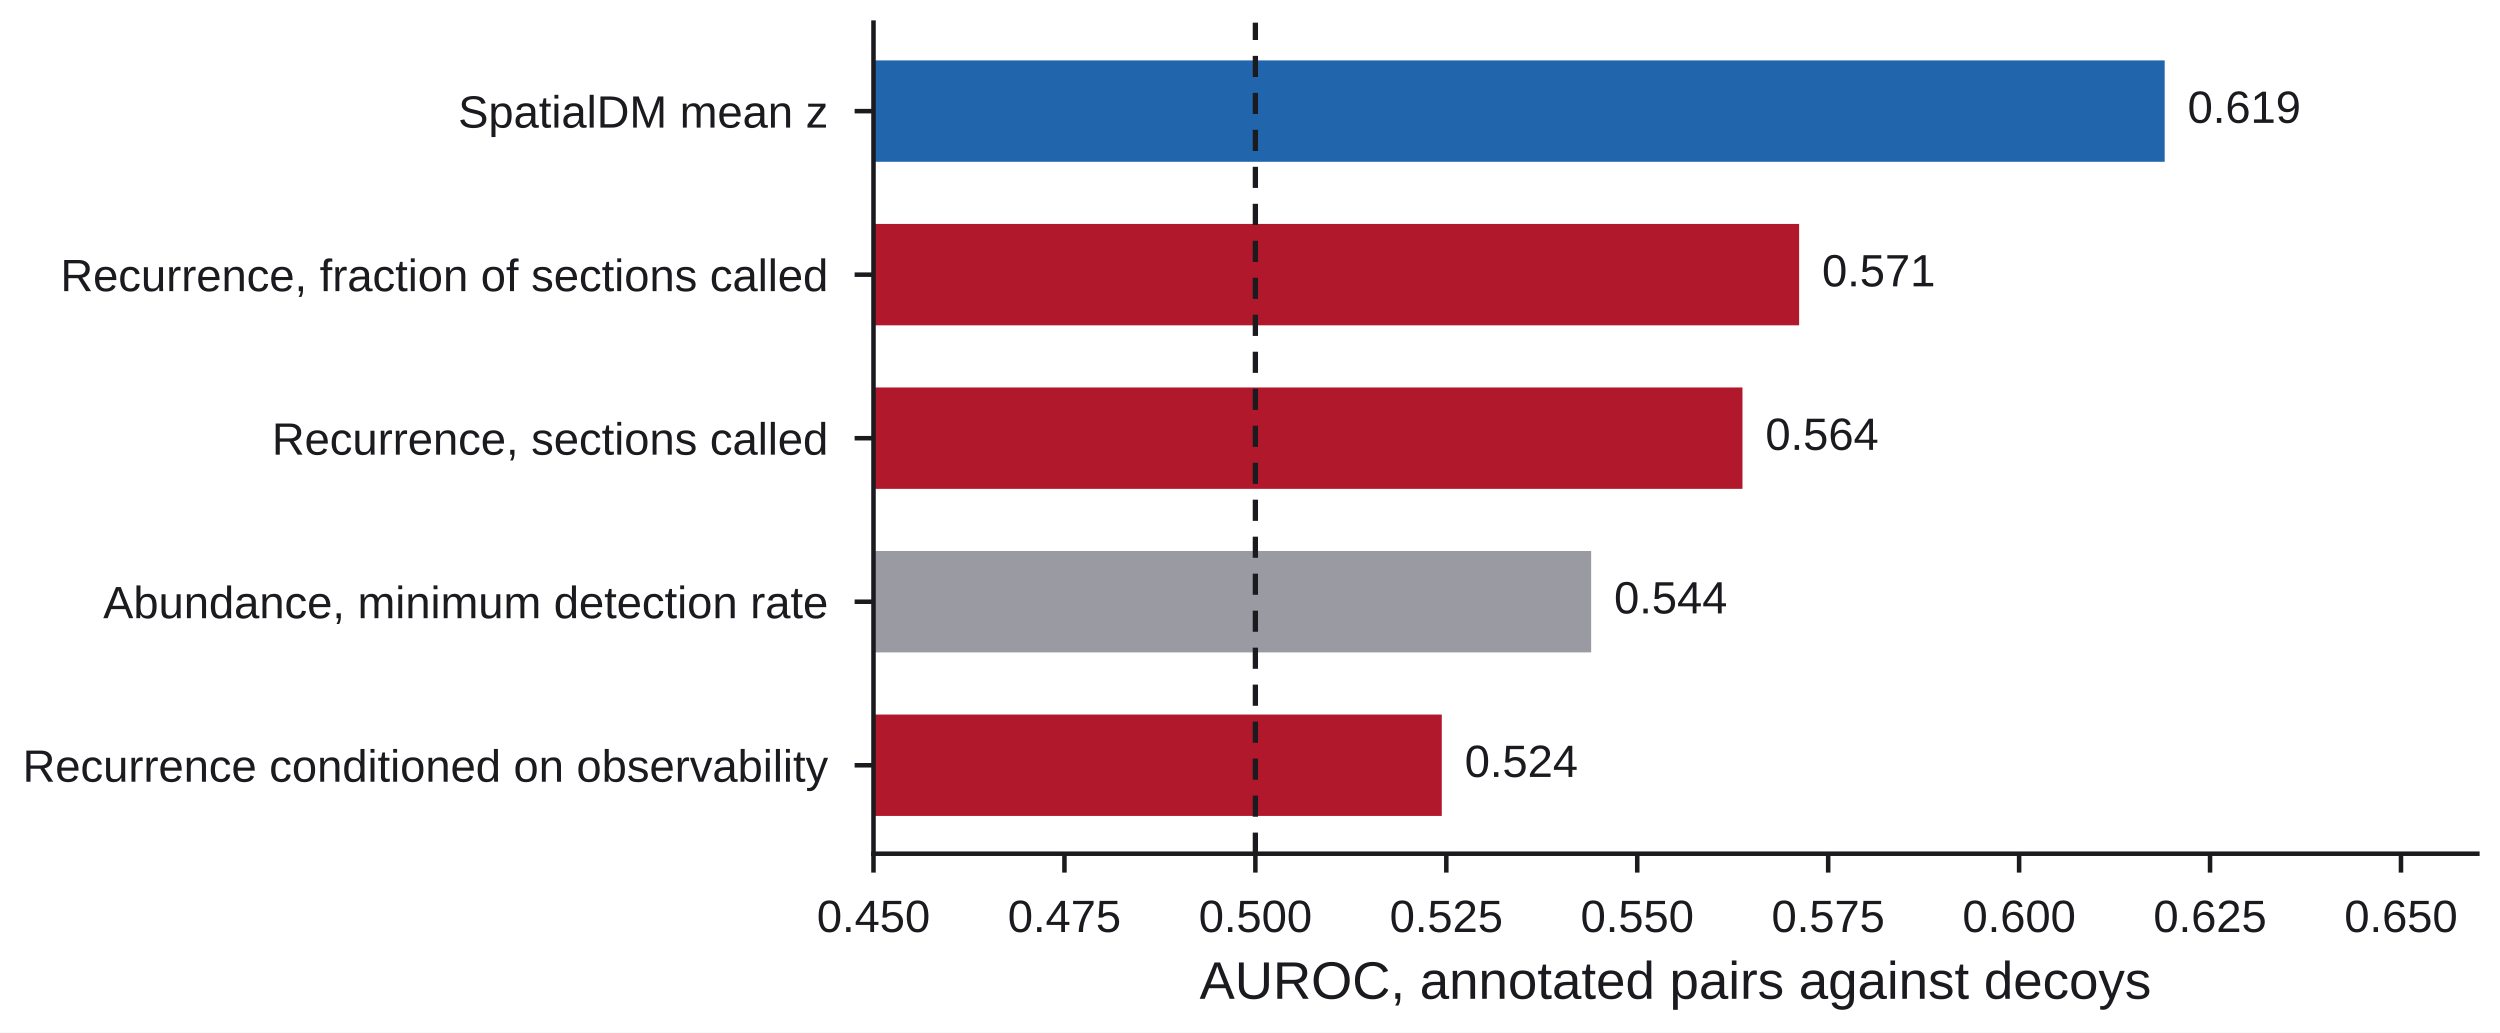
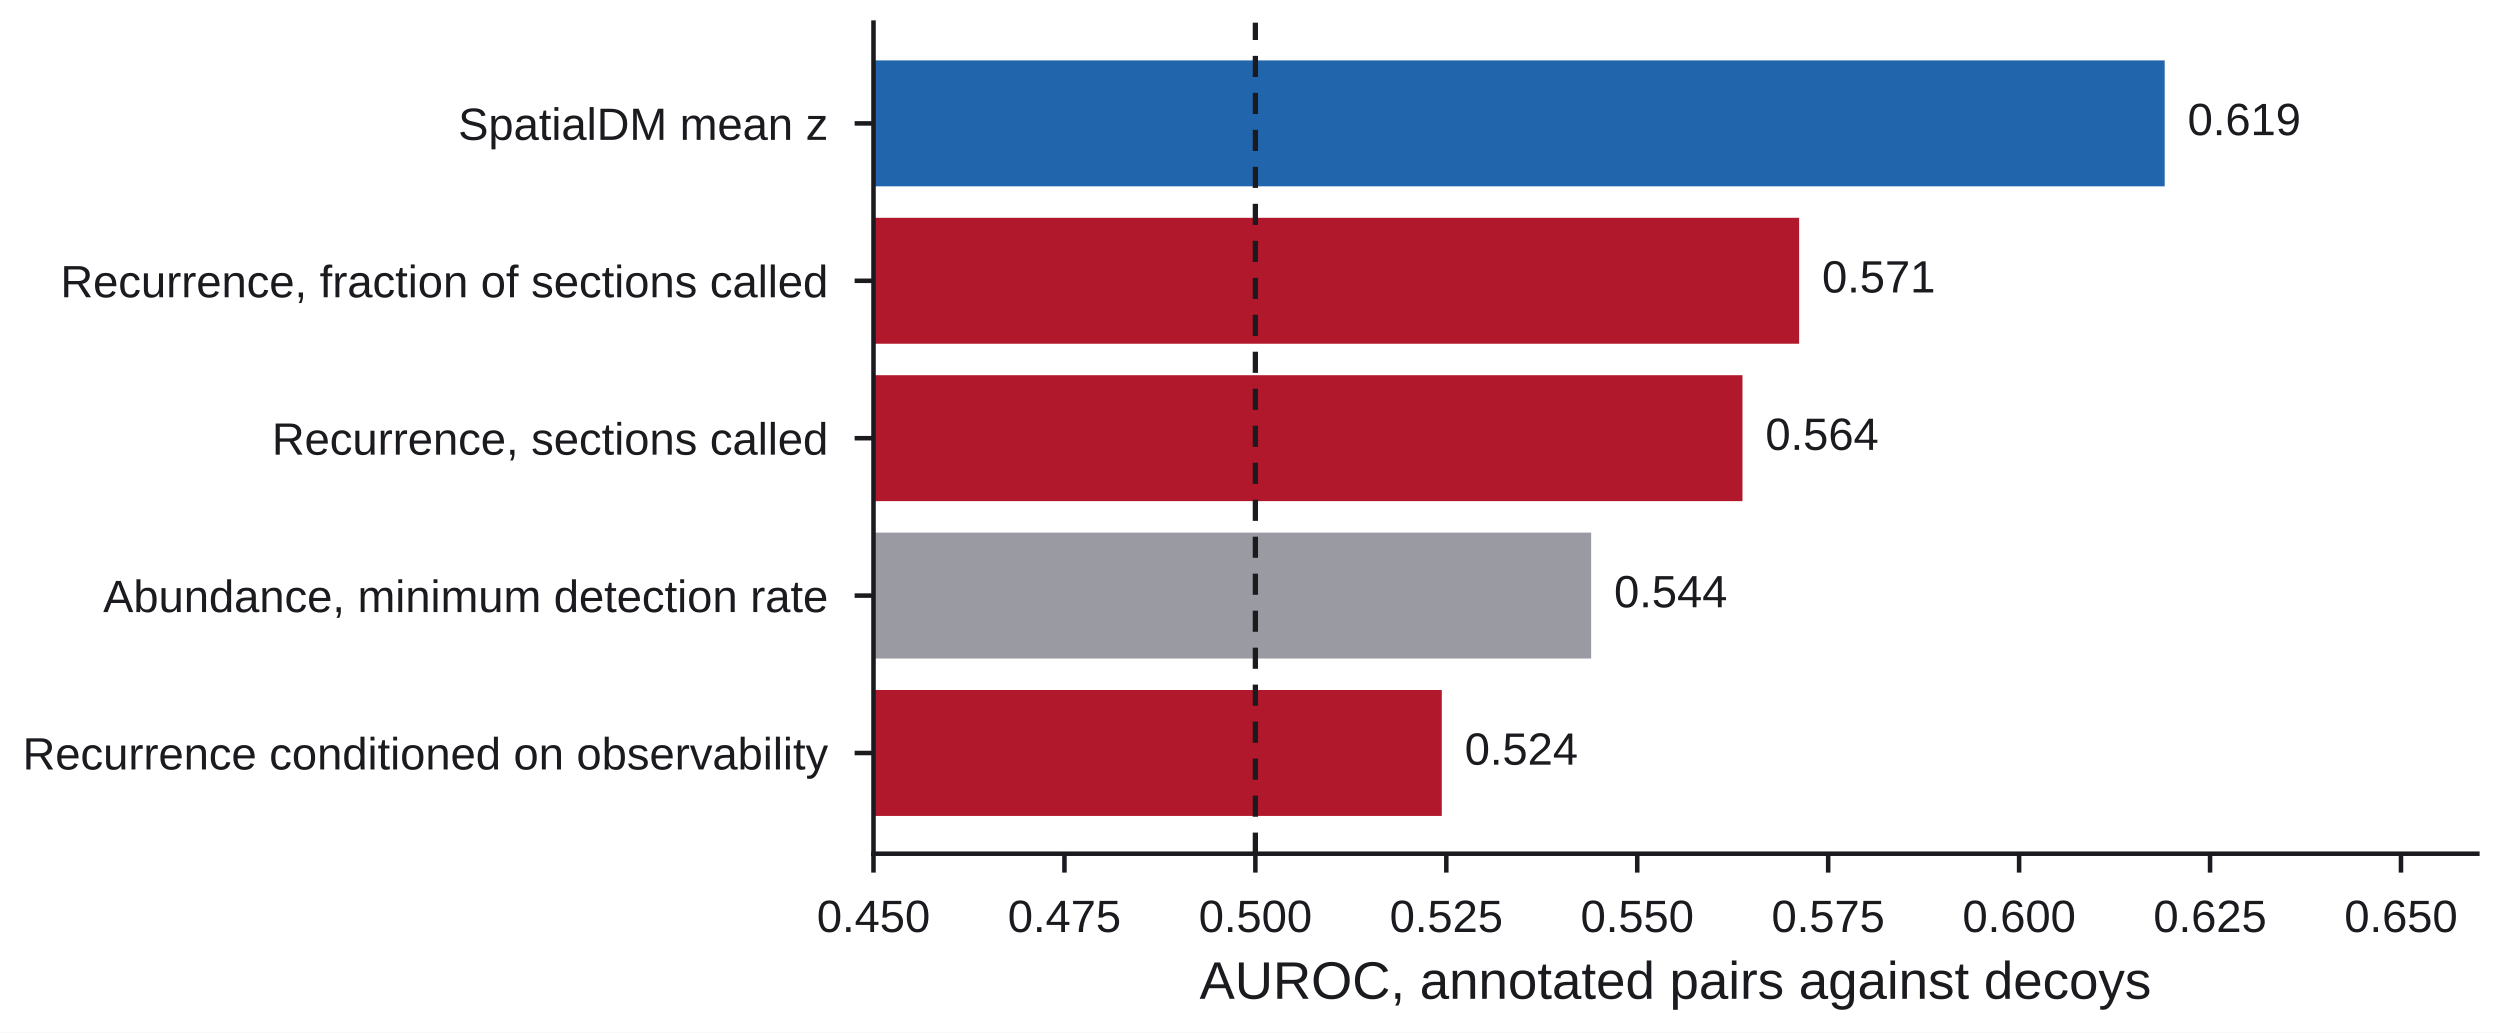
<svg xmlns="http://www.w3.org/2000/svg" xmlns:xlink="http://www.w3.org/1999/xlink" width="331.2pt" height="136.8pt" viewBox="0 0 331.2 136.8" version="1.1">
  <defs>
    <style type="text/css">*{stroke-linejoin: round; stroke-linecap: butt}</style>
  </defs>
  <g id="figure_1">
    <g id="patch_1">
      <path d="M 0 136.8  L 331.2 136.8  L 331.2 0  L 0 0  z " style="fill: #ffffff" />
    </g>
    <g id="axes_1">
      <g id="patch_2">
        <path d="M 115.721 113.1  L 328.2 113.1  L 328.2 3  L 115.721 3  z " style="fill: #ffffff" />
      </g>
      <g id="patch_3">
-         <path d="M -339.589 108.095  L 191.008 108.095  L 191.008 94.663  L -339.589 94.663  z " clip-path="url(#p2868cd3c6f)" style="fill: #b2182b" />
+         <path d="M -339.589 108.095  L 191.008 108.095  L 191.008 91.413  L -339.589 91.413  z " clip-path="url(#pa7f3efceca)" style="fill: #b2182b" />
      </g>
      <g id="patch_4">
-         <path d="M -339.589 86.43  L 210.796 86.43  L 210.796 72.998  L -339.589 72.998  z " clip-path="url(#p2868cd3c6f)" style="fill: #9a9aa2" />
+         <path d="M -339.589 87.243  L 210.796 87.243  L 210.796 70.561  L -339.589 70.561  z " clip-path="url(#pa7f3efceca)" style="fill: #9a9aa2" />
      </g>
      <g id="patch_5">
-         <path d="M -339.589 64.766  L 230.843 64.766  L 230.843 51.334  L -339.589 51.334  z " clip-path="url(#p2868cd3c6f)" style="fill: #b2182b" />
+         <path d="M -339.589 66.391  L 230.843 66.391  L 230.843 49.709  L -339.589 49.709  z " clip-path="url(#pa7f3efceca)" style="fill: #b2182b" />
      </g>
      <g id="patch_6">
-         <path d="M -339.589 43.101  L 238.347 43.101  L 238.347 29.669  L -339.589 29.669  z " clip-path="url(#p2868cd3c6f)" style="fill: #b2182b" />
+         <path d="M -339.589 45.539  L 238.347 45.539  L 238.347 28.857  L -339.589 28.857  z " clip-path="url(#pa7f3efceca)" style="fill: #b2182b" />
      </g>
      <g id="patch_7">
-         <path d="M -339.589 21.437  L 286.778 21.437  L 286.778 8.005  L -339.589 8.005  z " clip-path="url(#p2868cd3c6f)" style="fill: #2166ac" />
+         <path d="M -339.589 24.686  L 286.778 24.686  L 286.778 8.005  L -339.589 8.005  z " clip-path="url(#pa7f3efceca)" style="fill: #2166ac" />
      </g>
      <g id="matplotlib.axis_1">
        <g id="xtick_1">
          <g id="line2d_1">
            <defs>
-               <path id="mfeb19fa4f8" d="M 0 0  L 0 2.5  " style="stroke: #1a1a1f; stroke-width: 0.6" />
+               <path id="m7ab9612fcc" d="M 0 0  L 0 2.5  " style="stroke: #1a1a1f; stroke-width: 0.6" />
            </defs>
            <g>
-               <use xlink:href="#mfeb19fa4f8" x="115.721" y="113.1" style="fill: #1a1a1f; stroke: #1a1a1f; stroke-width: 0.6" />
+               <use xlink:href="#m7ab9612fcc" x="115.721" y="113.1" style="fill: #1a1a1f; stroke: #1a1a1f; stroke-width: 0.6" />
            </g>
          </g>
          <g id="text_1">
            <text style="font-size: 6px; font-family: 'Liberation Sans', 'Arial', 'Helvetica', 'DejaVu Sans', sans-serif; text-anchor: middle; fill: #1a1a1f" x="115.721" y="123.468" transform="rotate(-0 115.7215 123.4677)">0.450</text>
          </g>
        </g>
        <g id="xtick_2">
          <g id="line2d_2">
            <g>
-               <use xlink:href="#mfeb19fa4f8" x="141.017" y="113.1" style="fill: #1a1a1f; stroke: #1a1a1f; stroke-width: 0.6" />
+               <use xlink:href="#m7ab9612fcc" x="141.017" y="113.1" style="fill: #1a1a1f; stroke: #1a1a1f; stroke-width: 0.6" />
            </g>
          </g>
          <g id="text_2">
            <text style="font-size: 6px; font-family: 'Liberation Sans', 'Arial', 'Helvetica', 'DejaVu Sans', sans-serif; text-anchor: middle; fill: #1a1a1f" x="141.017" y="123.468" transform="rotate(-0 141.0165 123.4677)">0.475</text>
          </g>
        </g>
        <g id="xtick_3">
          <g id="line2d_3">
            <g>
-               <use xlink:href="#mfeb19fa4f8" x="166.312" y="113.1" style="fill: #1a1a1f; stroke: #1a1a1f; stroke-width: 0.6" />
+               <use xlink:href="#m7ab9612fcc" x="166.312" y="113.1" style="fill: #1a1a1f; stroke: #1a1a1f; stroke-width: 0.6" />
            </g>
          </g>
          <g id="text_3">
            <text style="font-size: 6px; font-family: 'Liberation Sans', 'Arial', 'Helvetica', 'DejaVu Sans', sans-serif; text-anchor: middle; fill: #1a1a1f" x="166.312" y="123.468" transform="rotate(-0 166.3116 123.4677)">0.500</text>
          </g>
        </g>
        <g id="xtick_4">
          <g id="line2d_4">
            <g>
-               <use xlink:href="#mfeb19fa4f8" x="191.607" y="113.1" style="fill: #1a1a1f; stroke: #1a1a1f; stroke-width: 0.6" />
+               <use xlink:href="#m7ab9612fcc" x="191.607" y="113.1" style="fill: #1a1a1f; stroke: #1a1a1f; stroke-width: 0.6" />
            </g>
          </g>
          <g id="text_4">
            <text style="font-size: 6px; font-family: 'Liberation Sans', 'Arial', 'Helvetica', 'DejaVu Sans', sans-serif; text-anchor: middle; fill: #1a1a1f" x="191.607" y="123.468" transform="rotate(-0 191.6066 123.4677)">0.525</text>
          </g>
        </g>
        <g id="xtick_5">
          <g id="line2d_5">
            <g>
-               <use xlink:href="#mfeb19fa4f8" x="216.902" y="113.1" style="fill: #1a1a1f; stroke: #1a1a1f; stroke-width: 0.6" />
+               <use xlink:href="#m7ab9612fcc" x="216.902" y="113.1" style="fill: #1a1a1f; stroke: #1a1a1f; stroke-width: 0.6" />
            </g>
          </g>
          <g id="text_5">
            <text style="font-size: 6px; font-family: 'Liberation Sans', 'Arial', 'Helvetica', 'DejaVu Sans', sans-serif; text-anchor: middle; fill: #1a1a1f" x="216.902" y="123.468" transform="rotate(-0 216.9016 123.4677)">0.550</text>
          </g>
        </g>
        <g id="xtick_6">
          <g id="line2d_6">
            <g>
-               <use xlink:href="#mfeb19fa4f8" x="242.197" y="113.1" style="fill: #1a1a1f; stroke: #1a1a1f; stroke-width: 0.6" />
+               <use xlink:href="#m7ab9612fcc" x="242.197" y="113.1" style="fill: #1a1a1f; stroke: #1a1a1f; stroke-width: 0.6" />
            </g>
          </g>
          <g id="text_6">
            <text style="font-size: 6px; font-family: 'Liberation Sans', 'Arial', 'Helvetica', 'DejaVu Sans', sans-serif; text-anchor: middle; fill: #1a1a1f" x="242.197" y="123.468" transform="rotate(-0 242.1967 123.4677)">0.575</text>
          </g>
        </g>
        <g id="xtick_7">
          <g id="line2d_7">
            <g>
-               <use xlink:href="#mfeb19fa4f8" x="267.492" y="113.1" style="fill: #1a1a1f; stroke: #1a1a1f; stroke-width: 0.6" />
+               <use xlink:href="#m7ab9612fcc" x="267.492" y="113.1" style="fill: #1a1a1f; stroke: #1a1a1f; stroke-width: 0.6" />
            </g>
          </g>
          <g id="text_7">
            <text style="font-size: 6px; font-family: 'Liberation Sans', 'Arial', 'Helvetica', 'DejaVu Sans', sans-serif; text-anchor: middle; fill: #1a1a1f" x="267.492" y="123.468" transform="rotate(-0 267.4917 123.4677)">0.600</text>
          </g>
        </g>
        <g id="xtick_8">
          <g id="line2d_8">
            <g>
-               <use xlink:href="#mfeb19fa4f8" x="292.787" y="113.1" style="fill: #1a1a1f; stroke: #1a1a1f; stroke-width: 0.6" />
+               <use xlink:href="#m7ab9612fcc" x="292.787" y="113.1" style="fill: #1a1a1f; stroke: #1a1a1f; stroke-width: 0.6" />
            </g>
          </g>
          <g id="text_8">
            <text style="font-size: 6px; font-family: 'Liberation Sans', 'Arial', 'Helvetica', 'DejaVu Sans', sans-serif; text-anchor: middle; fill: #1a1a1f" x="292.787" y="123.468" transform="rotate(-0 292.7867 123.4677)">0.625</text>
          </g>
        </g>
        <g id="xtick_9">
          <g id="line2d_9">
            <g>
-               <use xlink:href="#mfeb19fa4f8" x="318.082" y="113.1" style="fill: #1a1a1f; stroke: #1a1a1f; stroke-width: 0.6" />
+               <use xlink:href="#m7ab9612fcc" x="318.082" y="113.1" style="fill: #1a1a1f; stroke: #1a1a1f; stroke-width: 0.6" />
            </g>
          </g>
          <g id="text_9">
            <text style="font-size: 6px; font-family: 'Liberation Sans', 'Arial', 'Helvetica', 'DejaVu Sans', sans-serif; text-anchor: middle; fill: #1a1a1f" x="318.082" y="123.468" transform="rotate(-0 318.0817 123.4677)">0.650</text>
          </g>
        </g>
        <g id="text_10">
          <text style="font-size: 7px; font-family: 'Liberation Sans', 'Arial', 'Helvetica', 'DejaVu Sans', sans-serif; text-anchor: middle; fill: #1a1a1f" x="221.961" y="132.327" transform="rotate(-0 221.9606 132.3266)">AUROC, annotated pairs against decoys</text>
        </g>
      </g>
      <g id="matplotlib.axis_2">
        <g id="ytick_1">
          <g id="line2d_10">
            <defs>
-               <path id="m08af0b90da" d="M 0 0  L -2.5 0  " style="stroke: #1a1a1f; stroke-width: 0.6" />
+               <path id="mf2a044b59e" d="M 0 0  L -2.5 0  " style="stroke: #1a1a1f; stroke-width: 0.6" />
            </defs>
            <g>
-               <use xlink:href="#m08af0b90da" x="115.721" y="101.379" style="fill: #1a1a1f; stroke: #1a1a1f; stroke-width: 0.6" />
+               <use xlink:href="#mf2a044b59e" x="115.721" y="99.754" style="fill: #1a1a1f; stroke: #1a1a1f; stroke-width: 0.6" />
            </g>
          </g>
          <g id="text_11">
-             <text style="font-size: 6px; font-family: 'Liberation Sans', 'Arial', 'Helvetica', 'DejaVu Sans', sans-serif; text-anchor: end; fill: #1a1a1f" x="109.721" y="103.563" transform="rotate(-0 109.7215 103.5631)">Recurrence conditioned on observability</text>
+             <text style="font-size: 6px; font-family: 'Liberation Sans', 'Arial', 'Helvetica', 'DejaVu Sans', sans-serif; text-anchor: end; fill: #1a1a1f" x="109.721" y="101.938" transform="rotate(-0 109.7215 101.9383)">Recurrence conditioned on observability</text>
          </g>
        </g>
        <g id="ytick_2">
          <g id="line2d_11">
            <g>
-               <use xlink:href="#m08af0b90da" x="115.721" y="79.714" style="fill: #1a1a1f; stroke: #1a1a1f; stroke-width: 0.6" />
+               <use xlink:href="#mf2a044b59e" x="115.721" y="78.902" style="fill: #1a1a1f; stroke: #1a1a1f; stroke-width: 0.6" />
            </g>
          </g>
          <g id="text_12">
-             <text style="font-size: 6px; font-family: 'Liberation Sans', 'Arial', 'Helvetica', 'DejaVu Sans', sans-serif; text-anchor: end; fill: #1a1a1f" x="109.721" y="81.899" transform="rotate(-0 109.7215 81.89855)">Abundance, minimum detection rate</text>
+             <text style="font-size: 6px; font-family: 'Liberation Sans', 'Arial', 'Helvetica', 'DejaVu Sans', sans-serif; text-anchor: end; fill: #1a1a1f" x="109.721" y="81.086" transform="rotate(-0 109.7215 81.08613)">Abundance, minimum detection rate</text>
          </g>
        </g>
        <g id="ytick_3">
          <g id="line2d_12">
            <g>
-               <use xlink:href="#m08af0b90da" x="115.721" y="58.05" style="fill: #1a1a1f; stroke: #1a1a1f; stroke-width: 0.6" />
+               <use xlink:href="#mf2a044b59e" x="115.721" y="58.05" style="fill: #1a1a1f; stroke: #1a1a1f; stroke-width: 0.6" />
            </g>
          </g>
          <g id="text_13">
            <text style="font-size: 6px; font-family: 'Liberation Sans', 'Arial', 'Helvetica', 'DejaVu Sans', sans-serif; text-anchor: end; fill: #1a1a1f" x="109.721" y="60.234" transform="rotate(-0 109.7215 60.23398)">Recurrence, sections called</text>
          </g>
        </g>
        <g id="ytick_4">
          <g id="line2d_13">
            <g>
-               <use xlink:href="#m08af0b90da" x="115.721" y="36.385" style="fill: #1a1a1f; stroke: #1a1a1f; stroke-width: 0.6" />
+               <use xlink:href="#mf2a044b59e" x="115.721" y="37.198" style="fill: #1a1a1f; stroke: #1a1a1f; stroke-width: 0.6" />
            </g>
          </g>
          <g id="text_14">
-             <text style="font-size: 6px; font-family: 'Liberation Sans', 'Arial', 'Helvetica', 'DejaVu Sans', sans-serif; text-anchor: end; fill: #1a1a1f" x="109.721" y="38.569" transform="rotate(-0 109.7215 38.56942)">Recurrence, fraction of sections called</text>
+             <text style="font-size: 6px; font-family: 'Liberation Sans', 'Arial', 'Helvetica', 'DejaVu Sans', sans-serif; text-anchor: end; fill: #1a1a1f" x="109.721" y="39.382" transform="rotate(-0 109.7215 39.38184)">Recurrence, fraction of sections called</text>
          </g>
        </g>
        <g id="ytick_5">
          <g id="line2d_14">
            <g>
-               <use xlink:href="#m08af0b90da" x="115.721" y="14.721" style="fill: #1a1a1f; stroke: #1a1a1f; stroke-width: 0.6" />
+               <use xlink:href="#mf2a044b59e" x="115.721" y="16.346" style="fill: #1a1a1f; stroke: #1a1a1f; stroke-width: 0.6" />
            </g>
          </g>
          <g id="text_15">
-             <text style="font-size: 6px; font-family: 'Liberation Sans', 'Arial', 'Helvetica', 'DejaVu Sans', sans-serif; text-anchor: end; fill: #1a1a1f" x="109.721" y="16.905" transform="rotate(-0 109.7215 16.90485)">SpatialDM mean z</text>
+             <text style="font-size: 6px; font-family: 'Liberation Sans', 'Arial', 'Helvetica', 'DejaVu Sans', sans-serif; text-anchor: end; fill: #1a1a1f" x="109.721" y="18.53" transform="rotate(-0 109.7215 18.5297)">SpatialDM mean z</text>
          </g>
        </g>
      </g>
      <g id="line2d_15">
-         <path d="M 166.312 113.1  L 166.312 3  " clip-path="url(#p2868cd3c6f)" style="fill: none; stroke-dasharray: 2.8,2.1; stroke-dashoffset: 0; stroke: #1a1a1f; stroke-width: 0.7" />
+         <path d="M 166.312 113.1  L 166.312 3  " clip-path="url(#pa7f3efceca)" style="fill: none; stroke-dasharray: 2.8,2.1; stroke-dashoffset: 0; stroke: #1a1a1f; stroke-width: 0.7" />
      </g>
      <g id="patch_8">
        <path d="M 115.721 113.1  L 115.721 3  " style="fill: none; stroke: #1a1a1f; stroke-width: 0.6; stroke-linejoin: miter; stroke-linecap: square" />
      </g>
      <g id="patch_9">
        <path d="M 115.721 113.1  L 328.2 113.1  " style="fill: none; stroke: #1a1a1f; stroke-width: 0.6; stroke-linejoin: miter; stroke-linecap: square" />
      </g>
      <g id="text_16">
-         <text style="font-size: 6px; font-family: 'Liberation Sans', 'Arial', 'Helvetica', 'DejaVu Sans', sans-serif; text-anchor: start; fill: #1a1a1f" x="194.043" y="102.932" transform="rotate(-0 194.0433 102.9318)">0.524</text>
+         <text style="font-size: 6px; font-family: 'Liberation Sans', 'Arial', 'Helvetica', 'DejaVu Sans', sans-serif; text-anchor: start; fill: #1a1a1f" x="194.043" y="101.307" transform="rotate(-0 194.0433 101.3069)">0.524</text>
      </g>
      <g id="text_17">
-         <text style="font-size: 6px; font-family: 'Liberation Sans', 'Arial', 'Helvetica', 'DejaVu Sans', sans-serif; text-anchor: start; fill: #1a1a1f" x="213.831" y="81.267" transform="rotate(-0 213.8313 81.2672)">0.544</text>
+         <text style="font-size: 6px; font-family: 'Liberation Sans', 'Arial', 'Helvetica', 'DejaVu Sans', sans-serif; text-anchor: start; fill: #1a1a1f" x="213.831" y="80.455" transform="rotate(-0 213.8313 80.45478)">0.544</text>
      </g>
      <g id="text_18">
        <text style="font-size: 6px; font-family: 'Liberation Sans', 'Arial', 'Helvetica', 'DejaVu Sans', sans-serif; text-anchor: start; fill: #1a1a1f" x="233.879" y="59.603" transform="rotate(-0 233.8786 59.60264)">0.564</text>
      </g>
      <g id="text_19">
-         <text style="font-size: 6px; font-family: 'Liberation Sans', 'Arial', 'Helvetica', 'DejaVu Sans', sans-serif; text-anchor: start; fill: #1a1a1f" x="241.383" y="37.938" transform="rotate(-0 241.3825 37.93807)">0.571</text>
+         <text style="font-size: 6px; font-family: 'Liberation Sans', 'Arial', 'Helvetica', 'DejaVu Sans', sans-serif; text-anchor: start; fill: #1a1a1f" x="241.383" y="38.75" transform="rotate(-0 241.3825 38.75049)">0.571</text>
      </g>
      <g id="text_20">
-         <text style="font-size: 6px; font-family: 'Liberation Sans', 'Arial', 'Helvetica', 'DejaVu Sans', sans-serif; text-anchor: start; fill: #1a1a1f" x="289.814" y="16.274" transform="rotate(-0 289.8137 16.27351)">0.619</text>
+         <text style="font-size: 6px; font-family: 'Liberation Sans', 'Arial', 'Helvetica', 'DejaVu Sans', sans-serif; text-anchor: start; fill: #1a1a1f" x="289.814" y="17.898" transform="rotate(-0 289.8137 17.89835)">0.619</text>
      </g>
    </g>
  </g>
  <defs>
-     <clipPath id="p2868cd3c6f">
+     <clipPath id="pa7f3efceca">
      <rect x="115.721" y="3" width="212.478" height="110.099" />
    </clipPath>
  </defs>
</svg>
